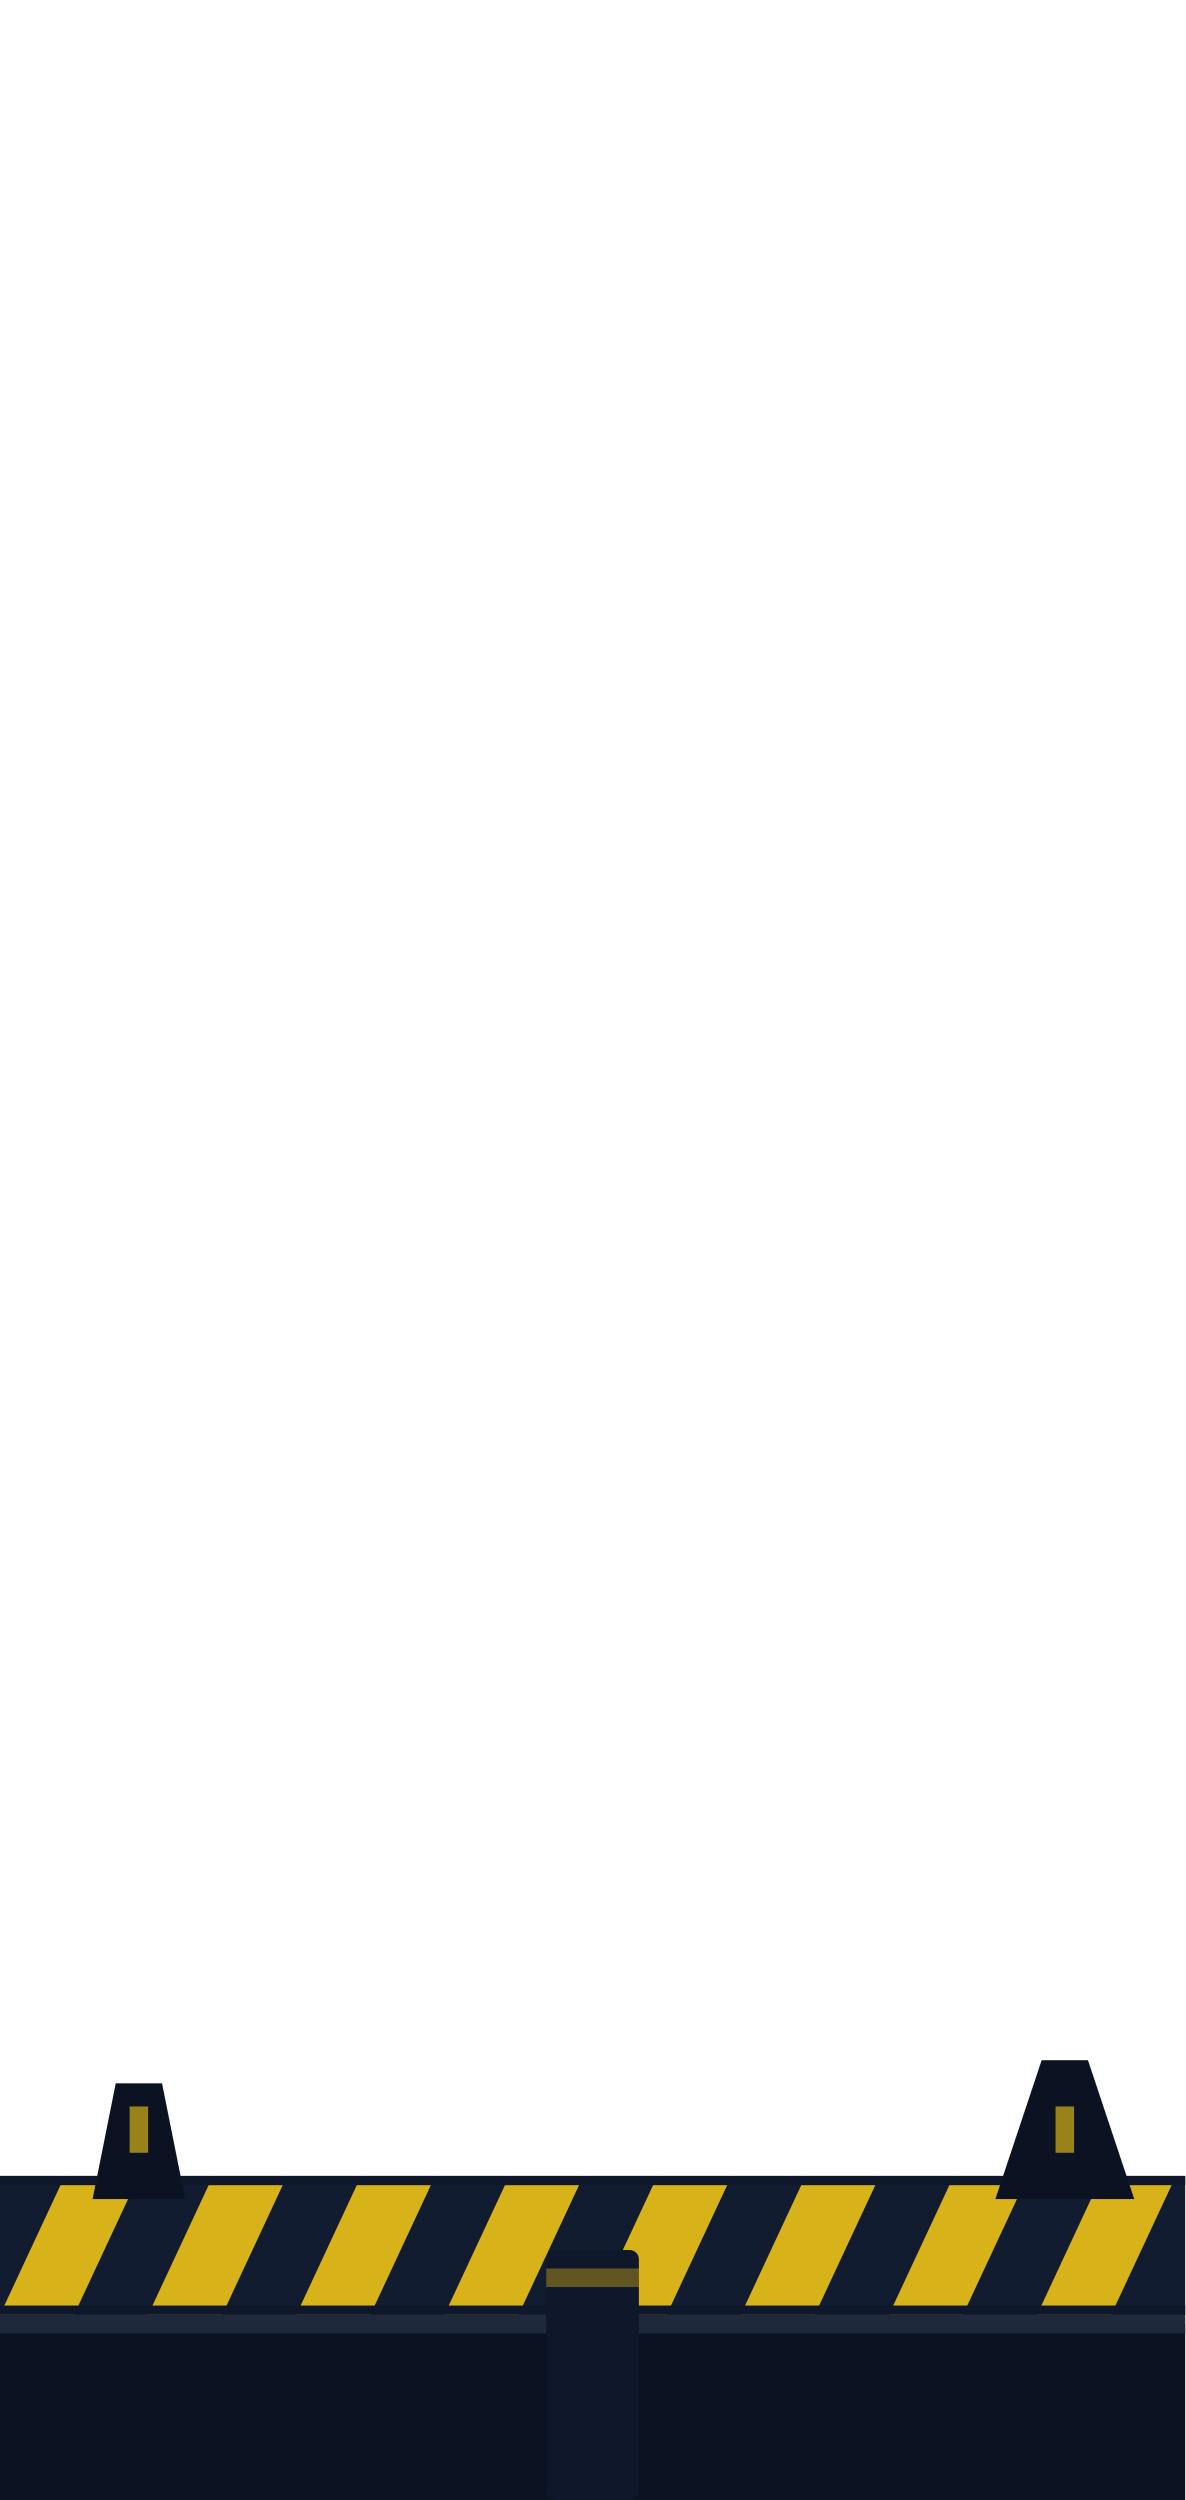
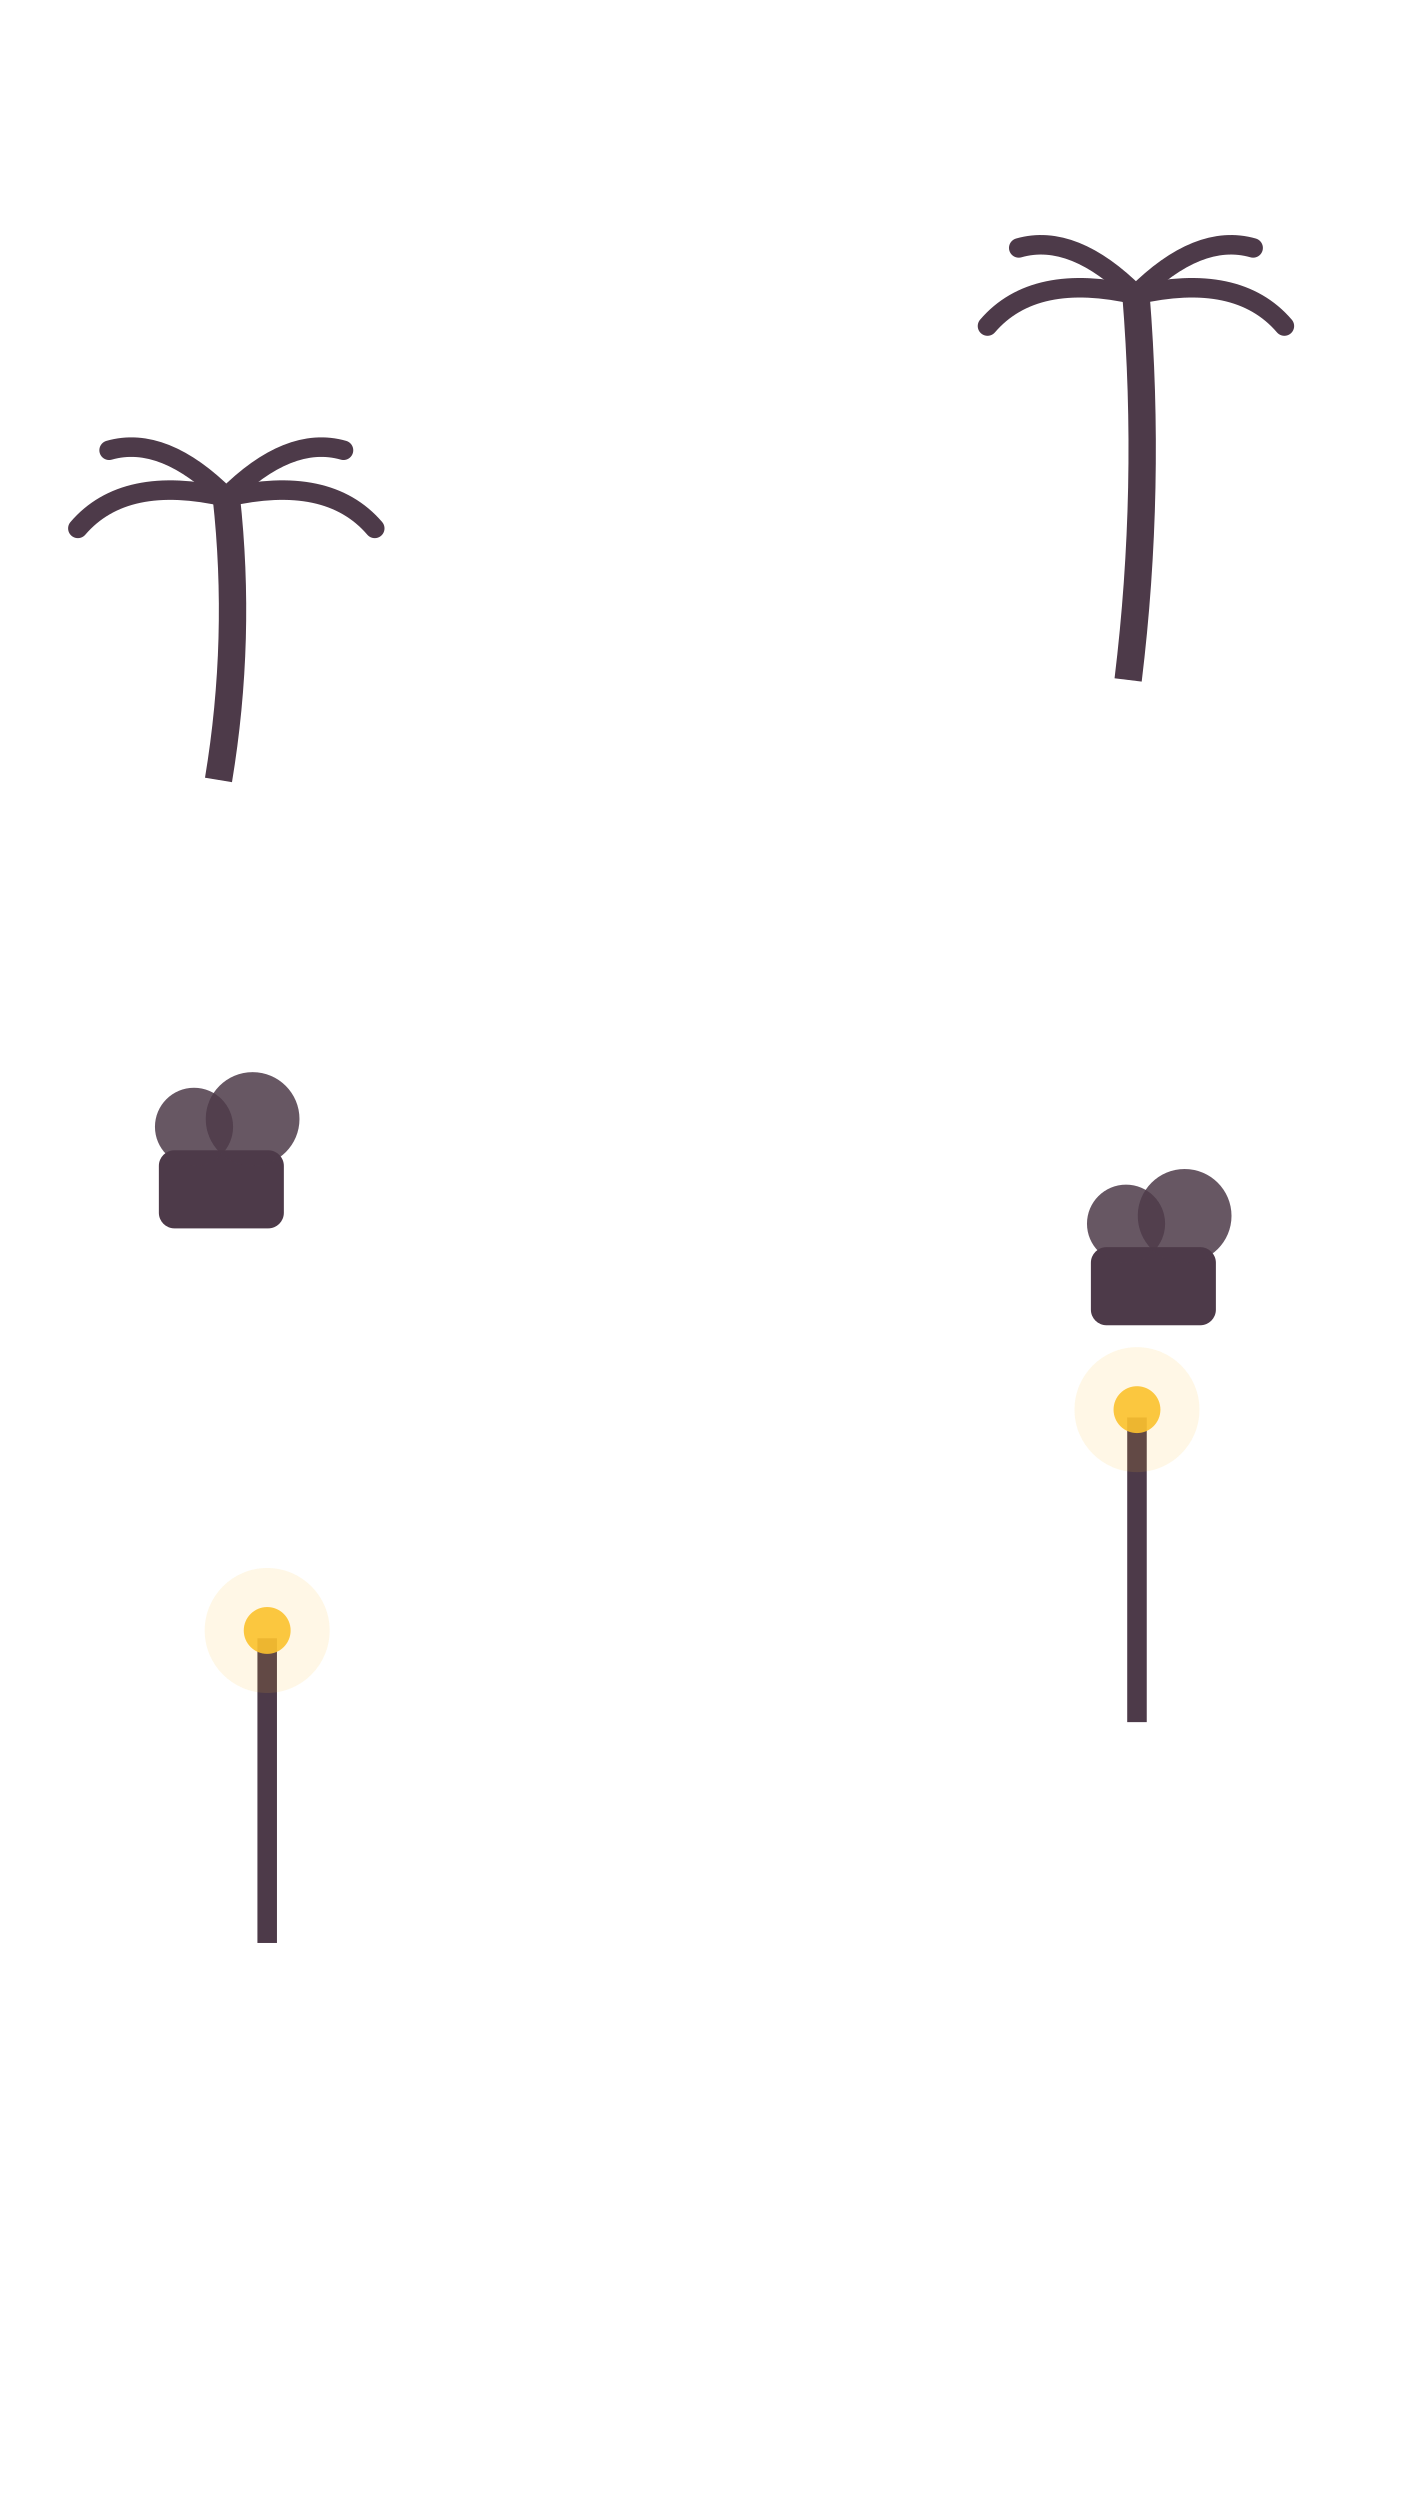
- <svg xmlns="http://www.w3.org/2000/svg" width="256" height="540" viewBox="0 0 256 540">
-   <rect x="0" y="502" width="256" height="38" fill="#0b1322" />
-   <rect x="0" y="500" width="256" height="4" fill="#1e293b" />
-   <rect x="0" y="470" width="256" height="30" fill="#111c30" />
-   <g fill="#facc15" opacity="0.85">
-     <path d="M-32 500 l16 0 l14 -30 l-16 0 z" />
-     <path d="M0   500 l16 0 l14 -30 l-16 0 z" />
-     <path d="M32  500 l16 0 l14 -30 l-16 0 z" />
-     <path d="M64  500 l16 0 l14 -30 l-16 0 z" />
-     <path d="M96  500 l16 0 l14 -30 l-16 0 z" />
-     <path d="M128 500 l16 0 l14 -30 l-16 0 z" />
-     <path d="M160 500 l16 0 l14 -30 l-16 0 z" />
-     <path d="M192 500 l16 0 l14 -30 l-16 0 z" />
-     <path d="M224 500 l16 0 l14 -30 l-16 0 z" />
-     <path d="M256 500 l16 0 l14 -30 l-16 0 z" />
+ <svg xmlns="http://www.w3.org/2000/svg" width="540" height="960" viewBox="0 0 540 960">
+   <g transform="translate(83.9 299.5) scale(1.5) translate(-83.9 -299.5)" opacity="0.95">
+     <path d="M83.9 299.5 q6 -36.2 2 -72.4" stroke="#443040" stroke-width="7" fill="none" />
+     <g stroke="#443040" stroke-width="5" fill="none" stroke-linecap="round">
+       <path d="M85.9 227.1 q-26 -6 -38 8" />
+       <path d="M85.9 227.1 q26 -6 38 8" />
+       <path d="M85.9 227.1 q-16 -16 -30 -12" />
+       <path d="M85.9 227.1 q16 -16 30 -12" />
+     </g>
  </g>
-   <rect x="0" y="470" width="256" height="2" fill="#0f172a" />
-   <rect x="0" y="498" width="256" height="2" fill="#0f172a" />
-   <g fill="#0f172a">
-     <rect x="118" y="486" width="20" height="54" rx="2" />
+   <g transform="translate(85 471.7) scale(1.5) translate(-85 -471.7)" opacity="0.95">
+     <rect x="69" y="451.7" width="32" height="20" rx="4" fill="#443040" />
+     <circle cx="78" cy="445.7" r="10" fill="#443040" opacity="0.85" />
+     <circle cx="93" cy="443.7" r="12" fill="#443040" opacity="0.85" />
  </g>
-   <rect x="118" y="490" width="20" height="4" fill="#facc15" opacity="0.35" />
-   <g fill="#0b1322">
-     <polygon points="20,475 40,475 35,450 25,450" />
-     <polygon points="215,475 245,475 235,445 225,445" />
+   <g transform="translate(102.6 746.1) scale(1.5) translate(-102.6 -746.1)" opacity="0.95">
+     <rect x="100.1" y="668.1" width="5" height="78" fill="#443040" />
+     <circle cx="102.6" cy="666.1" r="6" fill="#fbbf24" opacity="0.9" />
+     <circle cx="102.6" cy="666.1" r="16" fill="#fbbf24" opacity="0.12" />
  </g>
-   <rect x="28" y="455" width="4" height="10" fill="#facc15" opacity="0.6" />
-   <rect x="228" y="455" width="4" height="10" fill="#facc15" opacity="0.6" />
+   <g transform="translate(433.2 261.1) scale(1.5) translate(-433.2 -261.1)" opacity="0.95">
+     <path d="M433.2 261.1 q6 -49.3 2 -98.6" stroke="#443040" stroke-width="7" fill="none" />
+     <g stroke="#443040" stroke-width="5" fill="none" stroke-linecap="round">
+       <path d="M435.2 162.5 q-26 -6 -38 8" />
+       <path d="M435.2 162.5 q26 -6 38 8" />
+       <path d="M435.2 162.5 q-16 -16 -30 -12" />
+       <path d="M435.2 162.5 q16 -16 30 -12" />
+     </g>
+   </g>
+   <g transform="translate(442.9 508.9) scale(1.5) translate(-442.9 -508.9)" opacity="0.95">
+     <rect x="426.9" y="488.9" width="32" height="20" rx="4" fill="#443040" />
+     <circle cx="435.9" cy="482.9" r="10" fill="#443040" opacity="0.85" />
+     <circle cx="450.9" cy="480.9" r="12" fill="#443040" opacity="0.85" />
+   </g>
+   <g transform="translate(436.6 661.3) scale(1.5) translate(-436.6 -661.3)" opacity="0.95">
+     <rect x="434.1" y="583.3" width="5" height="78" fill="#443040" />
+     <circle cx="436.6" cy="581.3" r="6" fill="#fbbf24" opacity="0.9" />
+     <circle cx="436.6" cy="581.3" r="16" fill="#fbbf24" opacity="0.12" />
+   </g>
</svg>
